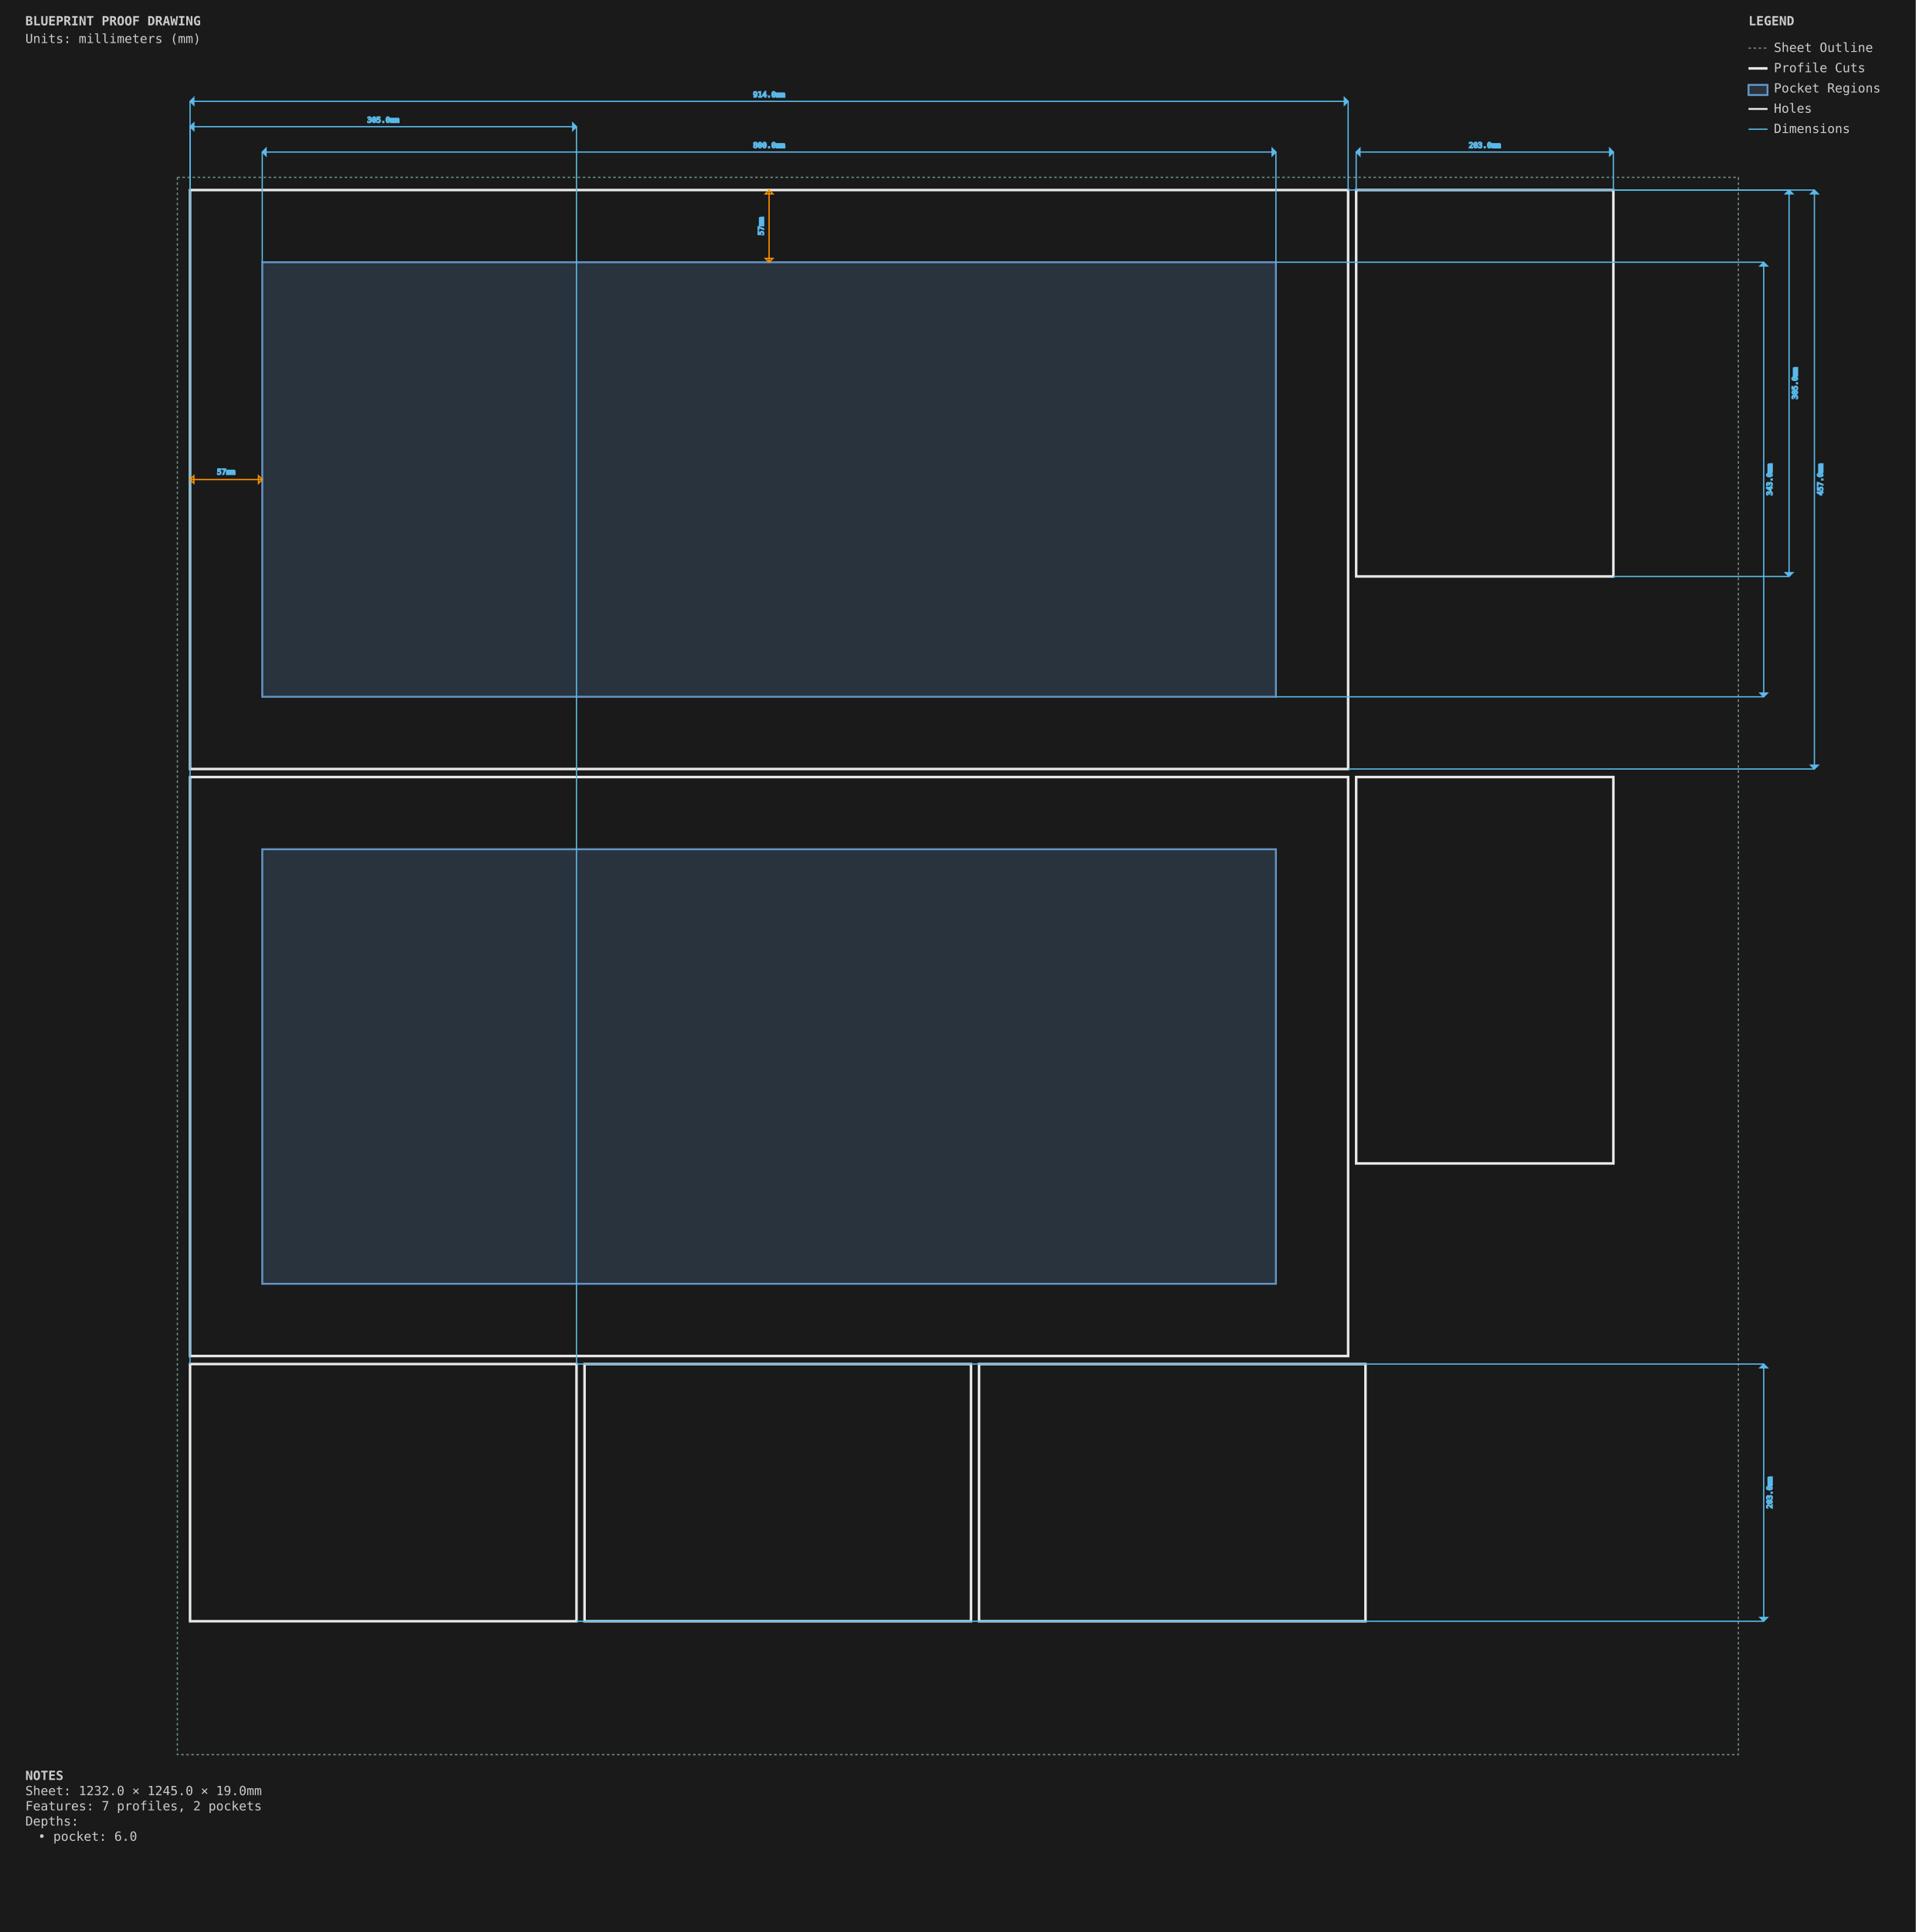
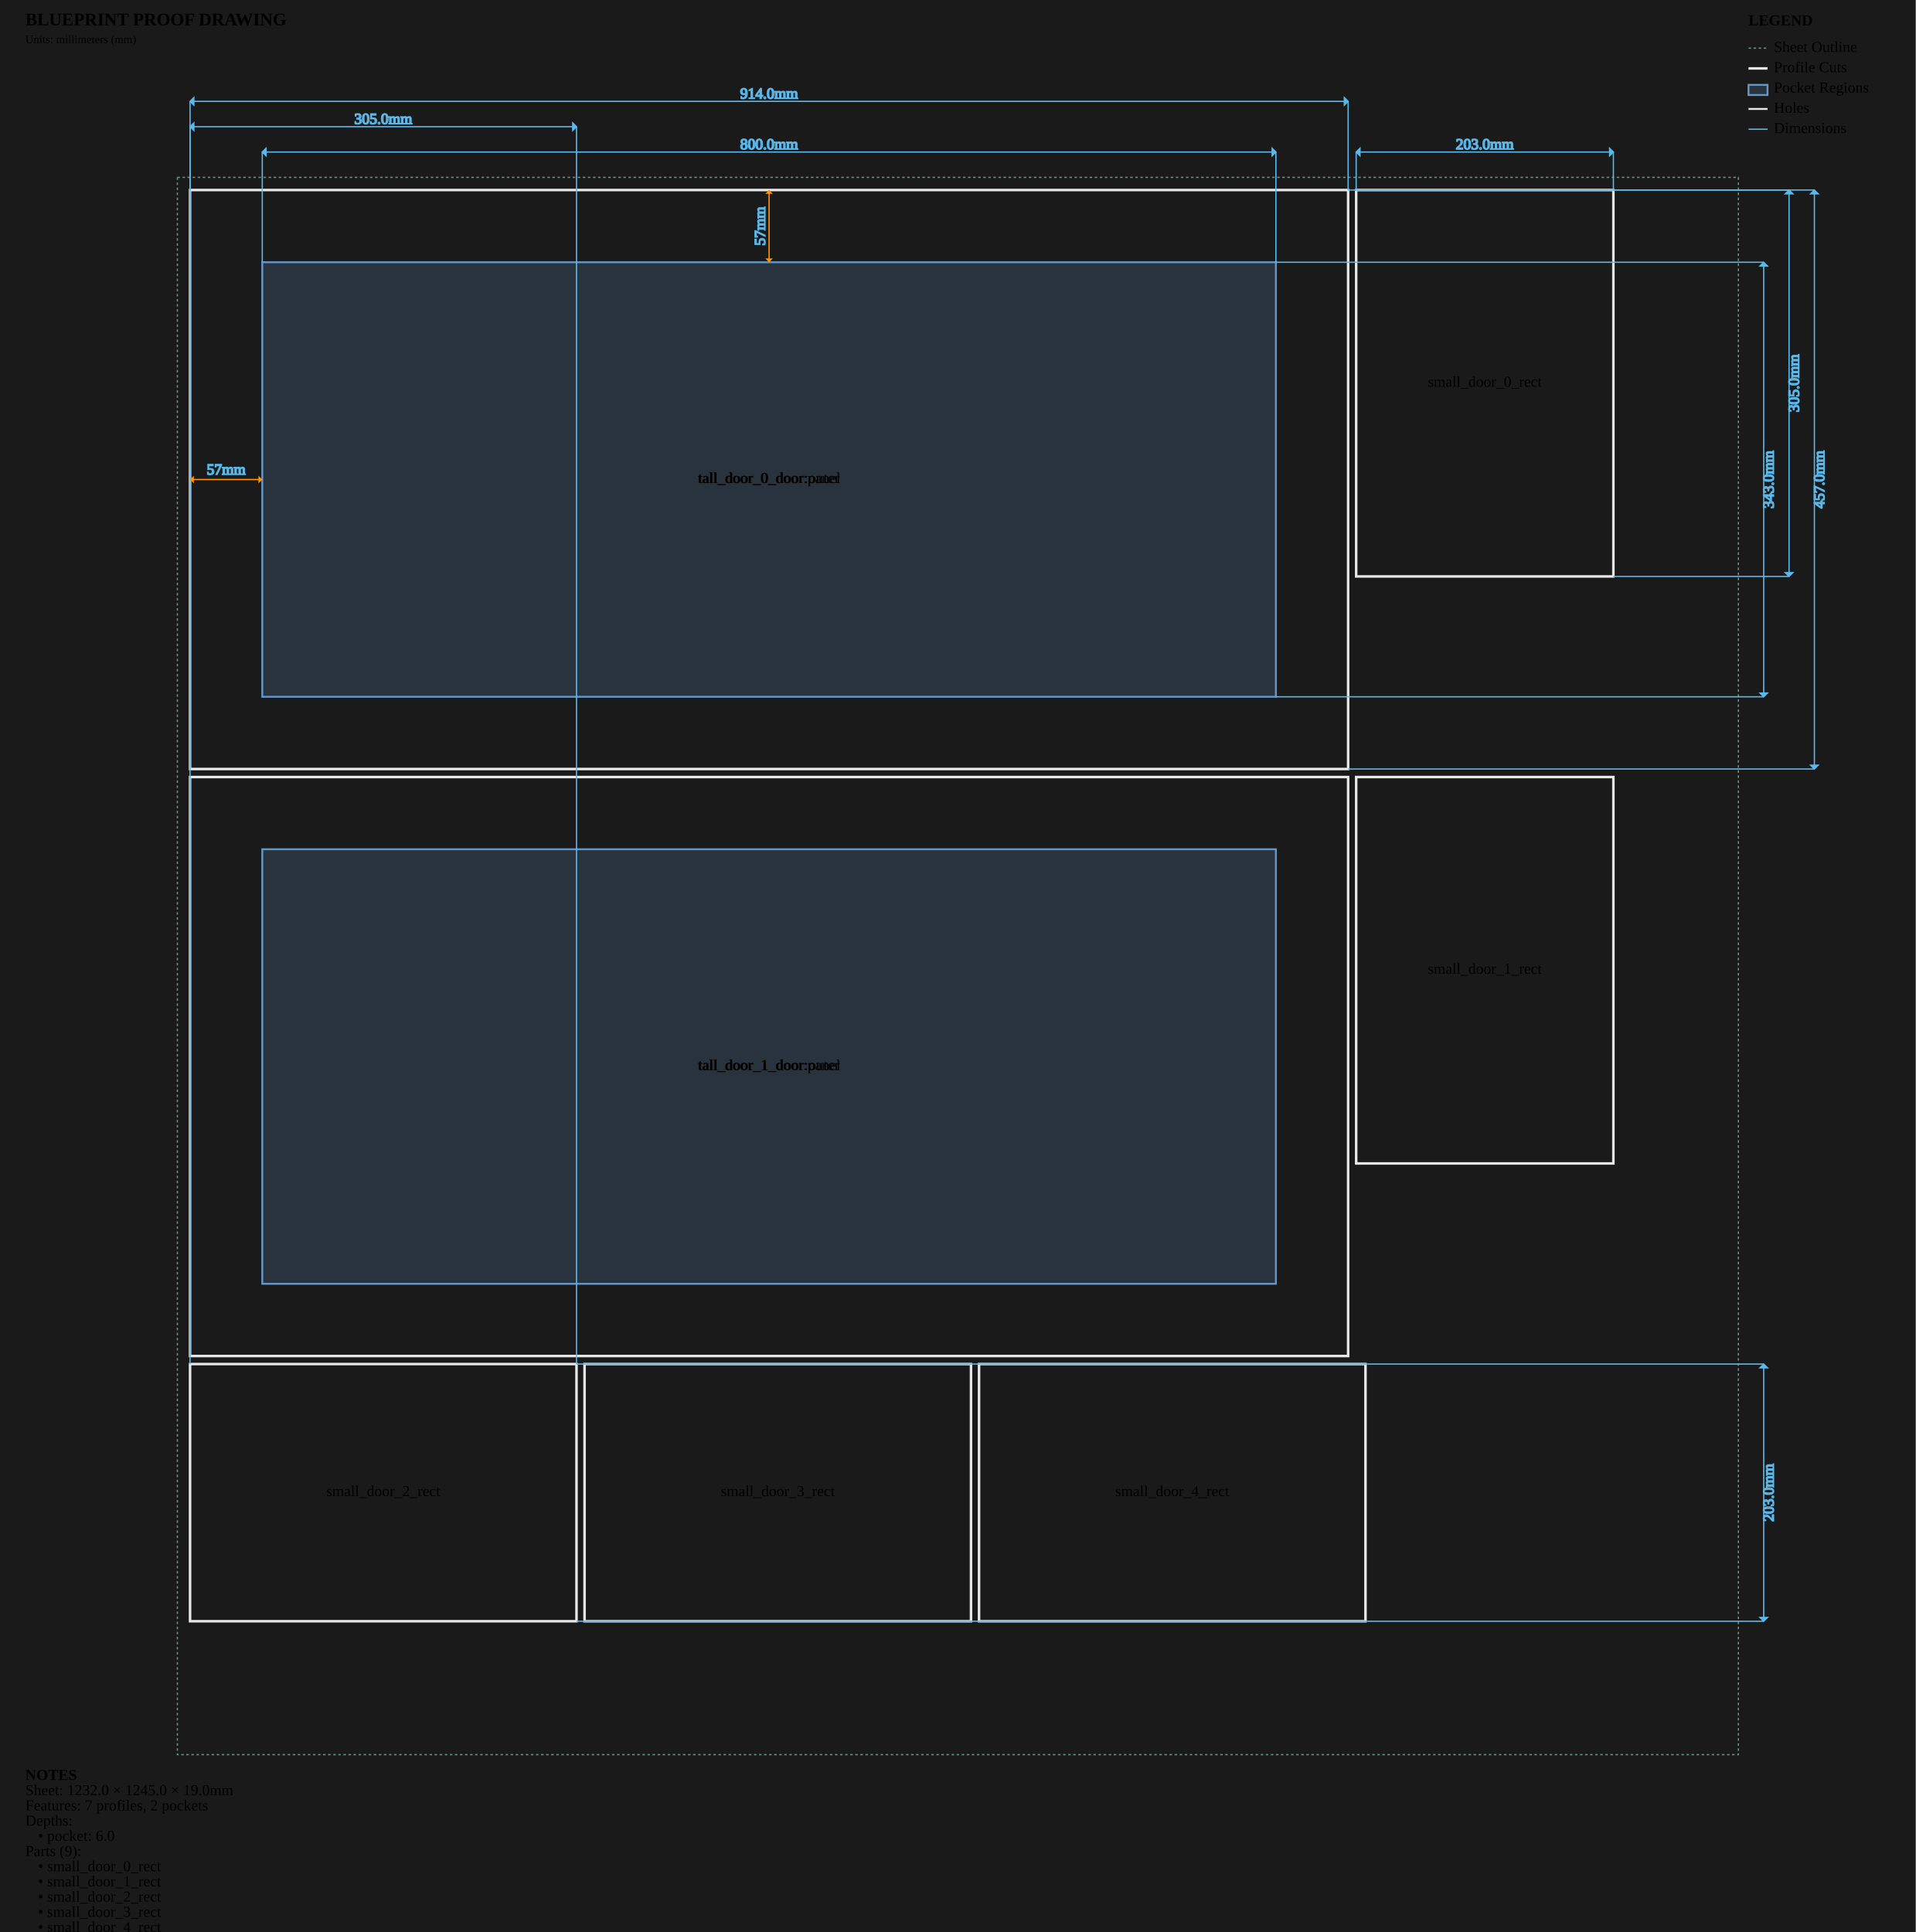
<svg xmlns="http://www.w3.org/2000/svg" viewBox="0 0 1512.0 1525.0" width="1512.0mm" height="1525.0mm">
  <style>
        .sheet-outline { stroke: #6b8e7f; stroke-width: 1; fill: none; stroke-dasharray: 2,2; }
        .profile-cuts { stroke: #e8e8e8; stroke-width: 2; fill: none; }
        .pocket-regions { stroke: #6496c8; stroke-width: 1.5; fill: #6496c8; fill-opacity: 0.2; }
        .holes { stroke: #e8e8e8; stroke-width: 1.5; fill: none; }
        .engrave-paths { stroke: #888888; stroke-width: 1; fill: none; stroke-dasharray: 4,4; }
        .construction { stroke: #6b8e7f; stroke-width: 0.5; fill: none; stroke-dasharray: 2,2; }
        .dimensions { stroke: #5ab9ea; stroke-width: 1; fill: none; }
-         .dimension-text { fill: #888888; font-family: monospace; font-size: 6px; }
+         .dimension-text { fill:
        .gap-dimensions { stroke: #ff9500; stroke-width: 1; fill: none; }
-         .gap-text { fill: #888888; font-family: monospace; font-size: 6px; }
+         .gap-text { fill:
        .notes { fill: #cccccc; font-family: monospace; font-size: 10px; }
        .legend { fill: #cccccc; font-family: monospace; font-size: 10px; }
+         .part-label { fill: #ffcc00; font-family: monospace; font-size: 8px; font-weight: bold; }
    </style>
  <rect x="0" y="0" width="1512.0" height="1525.0" fill="#1a1a1a" />
  <g id="SHEET_OUTLINE" class="sheet-outline">
    <rect x="140" y="140" width="1232.0" height="1245.0" />
  </g>
  <g id="PROFILE_CUTS" class="profile-cuts">
    <rect x="150.0" y="150.0" width="914.0" height="457.0" />
    <rect x="150.0" y="613.35" width="914.0" height="457.0" />
    <rect x="1070.35" y="150.0" width="203.0" height="305.0" />
    <rect x="1070.35" y="613.35" width="203.0" height="305.0" />
    <rect x="150.0" y="1076.7" width="305.0" height="203.0" />
    <rect x="461.35" y="1076.7" width="305.0" height="203.0" />
    <rect x="772.7" y="1076.7" width="305.0" height="203.0" />
  </g>
  <g id="POCKET_REGIONS" class="pocket-regions">
    <rect x="207.0" y="207.0" width="800.0" height="343.0" />
    <rect x="207.0" y="670.35" width="800.0" height="343.0" />
  </g>
  <g id="ENGRAVE_PATHS" class="engrave-paths" />
  <g id="HOLES" class="holes" />
+   <g id="LABELS" class="labels">
+     <text x="607.0" y="378.5" class="part-label" text-anchor="middle" dominant-baseline="middle">tall_door_0_door:outer</text>
+     <text x="607.0" y="378.5" class="part-label" text-anchor="middle" dominant-baseline="middle">tall_door_0_door:panel</text>
+     <text x="607.0" y="841.85" class="part-label" text-anchor="middle" dominant-baseline="middle">tall_door_1_door:outer</text>
+     <text x="607.0" y="841.85" class="part-label" text-anchor="middle" dominant-baseline="middle">tall_door_1_door:panel</text>
+     <text x="1171.85" y="302.5" class="part-label" text-anchor="middle" dominant-baseline="middle">small_door_0_rect</text>
+     <text x="1171.85" y="765.85" class="part-label" text-anchor="middle" dominant-baseline="middle">small_door_1_rect</text>
+     <text x="302.5" y="1178.2" class="part-label" text-anchor="middle" dominant-baseline="middle">small_door_2_rect</text>
+     <text x="613.85" y="1178.2" class="part-label" text-anchor="middle" dominant-baseline="middle">small_door_3_rect</text>
+     <text x="925.2" y="1178.2" class="part-label" text-anchor="middle" dominant-baseline="middle">small_door_4_rect</text>
+   </g>
  <g id="CONSTRUCTION" class="construction" />
  <g id="DIMENSIONS" class="dimensions">
    <line x1="207.0" y1="207.0" x2="207.0" y2="120.0" stroke="#5ab9ea" stroke-width="1" />
    <line x1="1007.0" y1="207.0" x2="1007.0" y2="120.0" stroke="#5ab9ea" stroke-width="1" />
    <line x1="207.0" y1="120.0" x2="1007.0" y2="120.0" stroke="#5ab9ea" stroke-width="1" />
    <polygon points="207.0,120.0 210.0,117.0 210.0,123.0" fill="#5ab9ea" />
    <polygon points="1007.0,120.0 1004.0,117.0 1004.0,123.0" fill="#5ab9ea" />
    <text x="607.0" y="115.0" class="dimension-text" text-anchor="middle" dominant-baseline="middle">800.0mm</text>
    <line x1="1007.0" y1="207.0" x2="1392.0" y2="207.0" stroke="#5ab9ea" stroke-width="1" />
    <line x1="1007.0" y1="550.0" x2="1392.0" y2="550.0" stroke="#5ab9ea" stroke-width="1" />
    <line x1="1392.0" y1="207.0" x2="1392.0" y2="550.0" stroke="#5ab9ea" stroke-width="1" />
    <polygon points="1392.0,207.0 1389.0,210.0 1395.0,210.0" fill="#5ab9ea" />
    <polygon points="1392.0,550.0 1389.0,547.0 1395.0,547.0" fill="#5ab9ea" />
    <text x="1397.0" y="378.5" class="dimension-text" text-anchor="middle" dominant-baseline="middle" transform="rotate(-90 1397.0 378.5)">343.0mm</text>
    <line x1="1070.35" y1="150.0" x2="1070.35" y2="120.0" stroke="#5ab9ea" stroke-width="1" />
    <line x1="1273.35" y1="150.0" x2="1273.35" y2="120.0" stroke="#5ab9ea" stroke-width="1" />
    <line x1="1070.35" y1="120.0" x2="1273.35" y2="120.0" stroke="#5ab9ea" stroke-width="1" />
    <polygon points="1070.35,120.0 1073.35,117.0 1073.35,123.0" fill="#5ab9ea" />
    <polygon points="1273.35,120.0 1270.35,117.0 1270.35,123.0" fill="#5ab9ea" />
    <text x="1171.85" y="115.0" class="dimension-text" text-anchor="middle" dominant-baseline="middle">203.0mm</text>
    <line x1="1273.35" y1="150.0" x2="1412.0" y2="150.0" stroke="#5ab9ea" stroke-width="1" />
    <line x1="1273.35" y1="455.0" x2="1412.0" y2="455.0" stroke="#5ab9ea" stroke-width="1" />
    <line x1="1412.0" y1="150.0" x2="1412.0" y2="455.0" stroke="#5ab9ea" stroke-width="1" />
    <polygon points="1412.0,150.0 1409.0,153.0 1415.0,153.0" fill="#5ab9ea" />
    <polygon points="1412.0,455.0 1409.0,452.0 1415.0,452.0" fill="#5ab9ea" />
    <text x="1417.0" y="302.5" class="dimension-text" text-anchor="middle" dominant-baseline="middle" transform="rotate(-90 1417.0 302.5)">305.0mm</text>
    <line x1="150.0" y1="1076.7" x2="150.0" y2="100.0" stroke="#5ab9ea" stroke-width="1" />
    <line x1="455.0" y1="1076.7" x2="455.0" y2="100.0" stroke="#5ab9ea" stroke-width="1" />
    <line x1="150.0" y1="100.0" x2="455.0" y2="100.0" stroke="#5ab9ea" stroke-width="1" />
    <polygon points="150.0,100.0 153.0,97.0 153.0,103.0" fill="#5ab9ea" />
    <polygon points="455.0,100.0 452.0,97.0 452.0,103.0" fill="#5ab9ea" />
    <text x="302.5" y="95.0" class="dimension-text" text-anchor="middle" dominant-baseline="middle">305.0mm</text>
    <line x1="455.0" y1="1076.7" x2="1392.0" y2="1076.7" stroke="#5ab9ea" stroke-width="1" />
    <line x1="455.0" y1="1279.7" x2="1392.0" y2="1279.7" stroke="#5ab9ea" stroke-width="1" />
    <line x1="1392.0" y1="1076.7" x2="1392.0" y2="1279.7" stroke="#5ab9ea" stroke-width="1" />
    <polygon points="1392.0,1076.7 1389.0,1079.7 1395.0,1079.7" fill="#5ab9ea" />
    <polygon points="1392.0,1279.7 1389.0,1276.7 1395.0,1276.7" fill="#5ab9ea" />
    <text x="1397.0" y="1178.2" class="dimension-text" text-anchor="middle" dominant-baseline="middle" transform="rotate(-90 1397.0 1178.2)">203.0mm</text>
    <line x1="150.0" y1="150.0" x2="150.0" y2="80.0" stroke="#5ab9ea" stroke-width="1" />
    <line x1="1064.0" y1="150.0" x2="1064.0" y2="80.0" stroke="#5ab9ea" stroke-width="1" />
    <line x1="150.0" y1="80.0" x2="1064.0" y2="80.0" stroke="#5ab9ea" stroke-width="1" />
    <polygon points="150.0,80.0 153.0,77.0 153.0,83.0" fill="#5ab9ea" />
    <polygon points="1064.0,80.0 1061.0,77.0 1061.0,83.0" fill="#5ab9ea" />
    <text x="607.0" y="75.0" class="dimension-text" text-anchor="middle" dominant-baseline="middle">914.0mm</text>
    <line x1="1064.0" y1="150.0" x2="1432.0" y2="150.0" stroke="#5ab9ea" stroke-width="1" />
    <line x1="1064.0" y1="607.0" x2="1432.0" y2="607.0" stroke="#5ab9ea" stroke-width="1" />
    <line x1="1432.0" y1="150.0" x2="1432.0" y2="607.0" stroke="#5ab9ea" stroke-width="1" />
    <polygon points="1432.0,150.0 1429.0,153.0 1435.0,153.0" fill="#5ab9ea" />
    <polygon points="1432.0,607.0 1429.0,604.0 1435.0,604.0" fill="#5ab9ea" />
    <text x="1437.0" y="378.5" class="dimension-text" text-anchor="middle" dominant-baseline="middle" transform="rotate(-90 1437.0 378.5)">457.0mm</text>
    <line x1="150.0" y1="378.5" x2="207.0" y2="378.5" stroke="#ff9500" stroke-width="1" />
    <path d="M 150.0,378.5 L 153.0,375.5 L 153.0,381.5 Z" class="gap-dimensions" stroke="none" fill="#ff9500" />
    <path d="M 207.0,378.5 L 204.0,375.5 L 204.0,381.5 Z" class="gap-dimensions" stroke="none" fill="#ff9500" />
    <text x="178.5" y="374.5" class="gap-text" text-anchor="middle">57mm</text>
    <line x1="607.0" y1="150.0" x2="607.0" y2="207.0" stroke="#ff9500" stroke-width="1" />
    <path d="M 607.0,150.0 L 604.0,153.0 L 610.0,153.0 Z" class="gap-dimensions" stroke="none" fill="#ff9500" />
    <path d="M 607.0,207.0 L 604.0,204.0 L 610.0,204.0 Z" class="gap-dimensions" stroke="none" fill="#ff9500" />
    <text x="601.0" y="178.5" class="gap-text" text-anchor="middle" dominant-baseline="middle" transform="rotate(-90 601.0 178.5)">57mm</text>
  </g>
  <g id="NOTES" class="notes">
    <text x="20" y="1405.0" class="notes" font-weight="bold">NOTES</text>
    <text x="20" y="1417.0" class="notes">Sheet: 1232.0 × 1245.0 × 19.0mm</text>
    <text x="20" y="1429.0" class="notes">Features: 7 profiles, 2 pockets</text>
    <text x="20" y="1441.0" class="notes">Depths:</text>
    <text x="30" y="1453.0" class="notes">• pocket: 6.0</text>
+     <text x="20" y="1465.0" class="notes">Parts (9):</text>
+     <text x="30" y="1477.0" class="notes">• small_door_0_rect</text>
+     <text x="30" y="1489.0" class="notes">• small_door_1_rect</text>
+     <text x="30" y="1501.0" class="notes">• small_door_2_rect</text>
+     <text x="30" y="1513.0" class="notes">• small_door_3_rect</text>
+     <text x="30" y="1525.0" class="notes">• small_door_4_rect</text>
+     <text x="30" y="1537.0" class="notes">• tall_door_0_door:outer</text>
+     <text x="30" y="1549.0" class="notes">• tall_door_0_door:panel</text>
+     <text x="30" y="1561.0" class="notes">• tall_door_1_door:outer</text>
+     <text x="30" y="1573.0" class="notes">• tall_door_1_door:panel</text>
  </g>
  <g id="TITLE_BLOCK" class="title-block">
    <text x="20" y="20" class="notes" font-weight="bold" font-size="14px">BLUEPRINT PROOF DRAWING</text>
    <text x="20" y="34" class="notes" font-size="9px">Units: millimeters (mm)</text>
  </g>
  <g id="LEGEND" class="legend">
    <text x="1380.0" y="20" class="legend" font-weight="bold">LEGEND</text>
    <line x1="1380.0" y1="38" x2="1395.0" y2="38" stroke="#6b8e7f" stroke-width="1" stroke-dasharray="2,2" />
    <text x="1400.0" y="41" class="legend">Sheet Outline</text>
    <line x1="1380.0" y1="54" x2="1395.0" y2="54" stroke="#e8e8e8" stroke-width="2" />
    <text x="1400.0" y="57" class="legend">Profile Cuts</text>
    <rect x="1380.0" y="67" width="15.0" height="8" stroke="#6496c8" stroke-width="1.5" fill="#6496c8" fill-opacity="0.2" />
    <text x="1400.0" y="73" class="legend">Pocket Regions</text>
    <line x1="1380.0" y1="86" x2="1395.0" y2="86" stroke="#e8e8e8" stroke-width="1.5" />
    <text x="1400.0" y="89" class="legend">Holes</text>
    <line x1="1380.0" y1="102" x2="1395.0" y2="102" stroke="#5ab9ea" stroke-width="1" />
    <text x="1400.0" y="105" class="legend">Dimensions</text>
  </g>
</svg>
